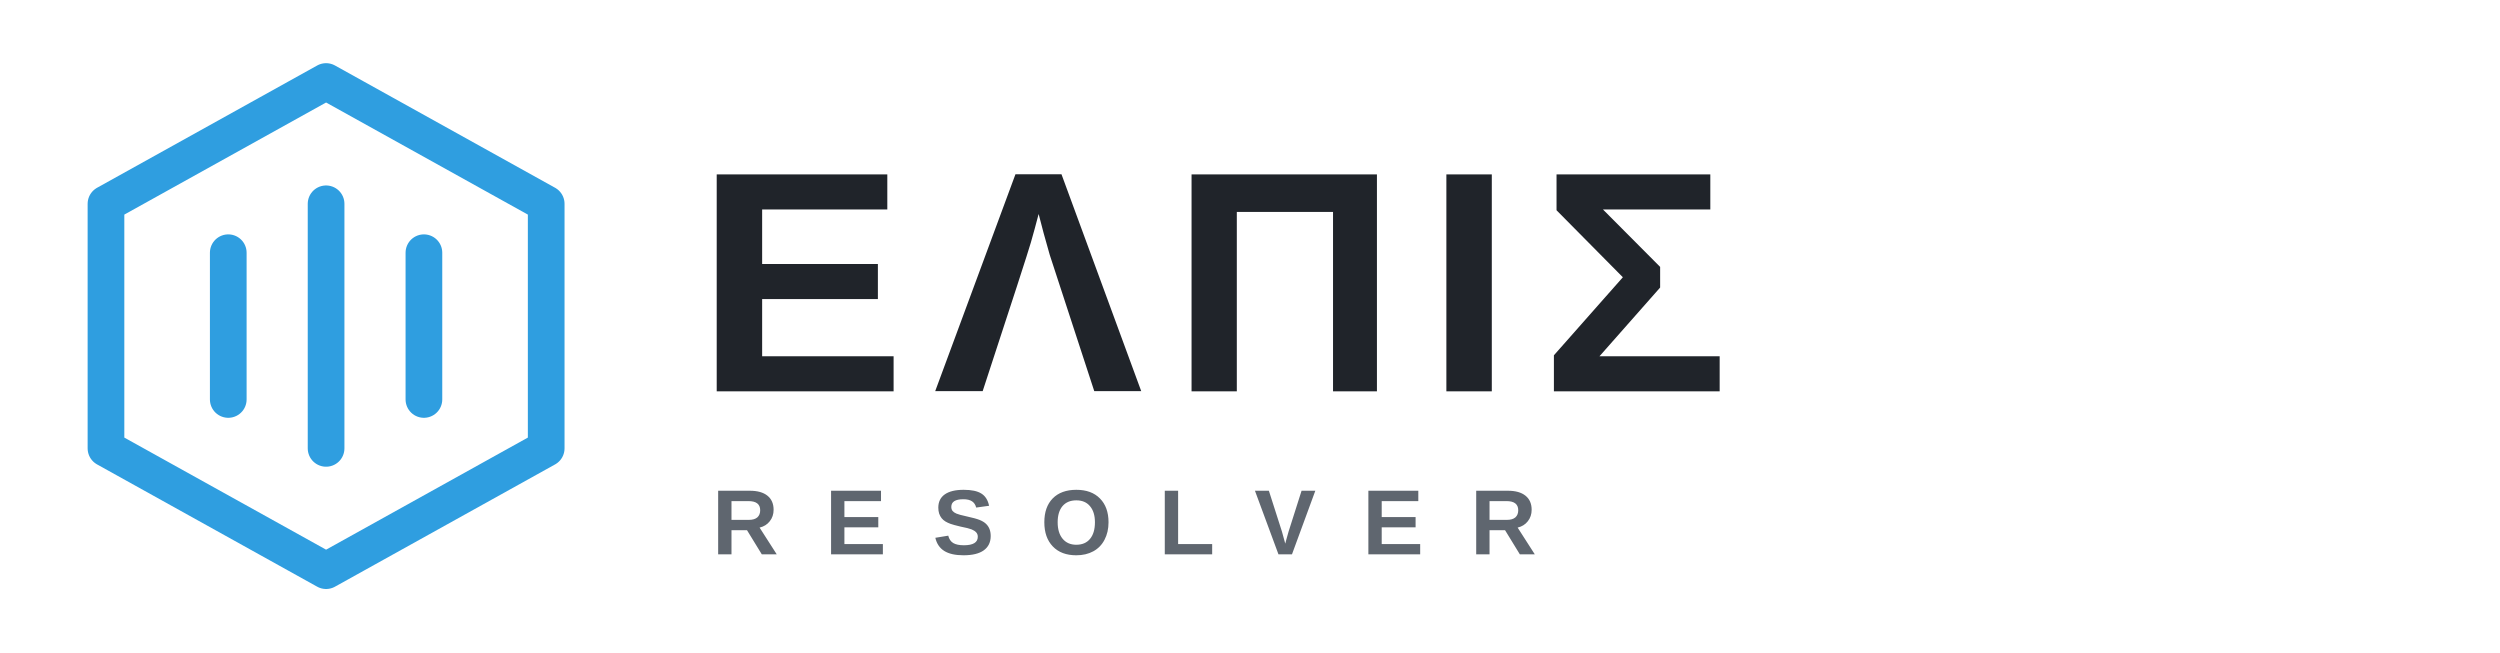
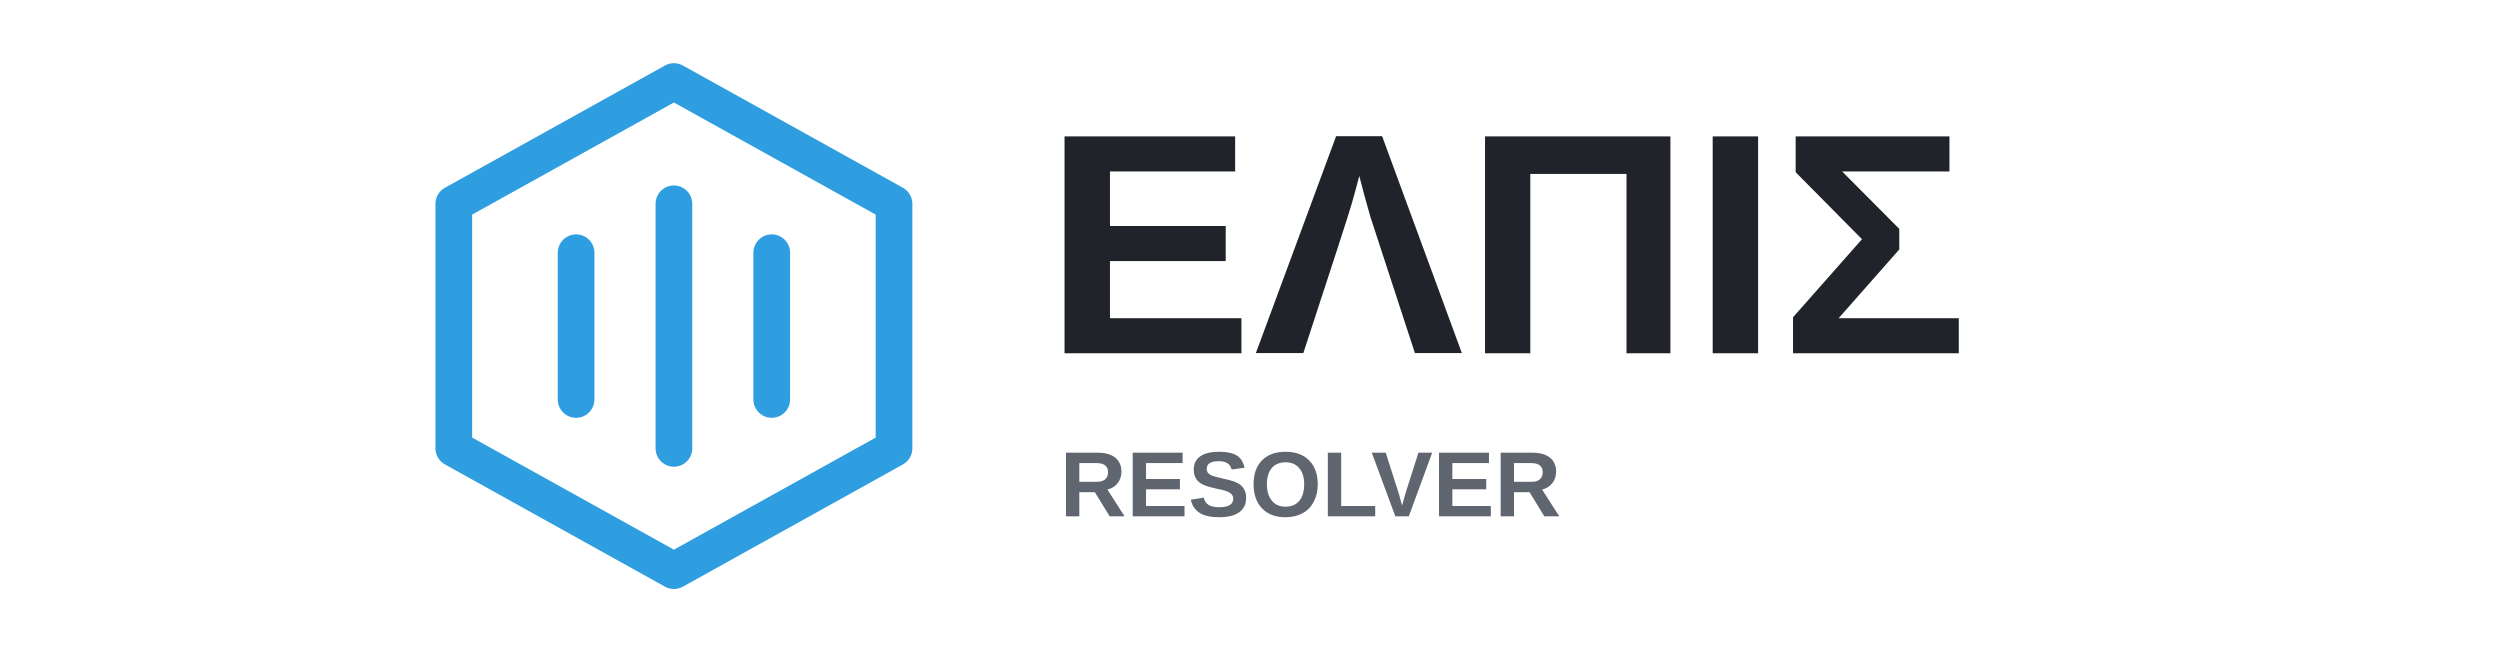
<svg xmlns="http://www.w3.org/2000/svg" viewBox="0 0 460 120" width="460" height="120" role="img" aria-label="ΕΛΠΙΣ Resolver">
-   <g transform="translate(6 6) scale(4.5)" fill="none" stroke="#2f9ee0" stroke-width="1.5" stroke-linejoin="round" stroke-linecap="round">
+   <g transform="translate(70 6) scale(4.5)" fill="none" stroke="#2f9ee0" stroke-width="1.5" stroke-linejoin="round" stroke-linecap="round">
    <path d="M12 2 3 7v10l9 5 9-5V7z" />
    <path d="M12 7v10M8 9v6M16 9v6" />
  </g>
-   <text x="128" y="72" fill="#20242a" font-family="'Segoe UI','Helvetica Neue',Arial,'Noto Sans','DejaVu Sans',sans-serif" font-size="58" font-weight="700" letter-spacing="5">ΕΛΠΙΣ</text>
-   <text x="131" y="102" fill="#5f666f" font-family="'Segoe UI','Helvetica Neue',Arial,'Noto Sans','DejaVu Sans',sans-serif" font-size="17" font-weight="600" letter-spacing="8.5">RESOLVER</text>
+   <text x="192" y="65" fill="#20242a" font-family="'Segoe UI','Helvetica Neue',Arial,'Noto Sans','DejaVu Sans',sans-serif" font-size="58" font-weight="700" textLength="190" lengthAdjust="spacing">ΕΛΠΙΣ</text>
+   <text x="195" y="95" fill="#5f666f" font-family="'Segoe UI','Helvetica Neue',Arial,'Noto Sans','DejaVu Sans',sans-serif" font-size="17" font-weight="600" textLength="152" lengthAdjust="spacing">RESOLVER</text>
</svg>
